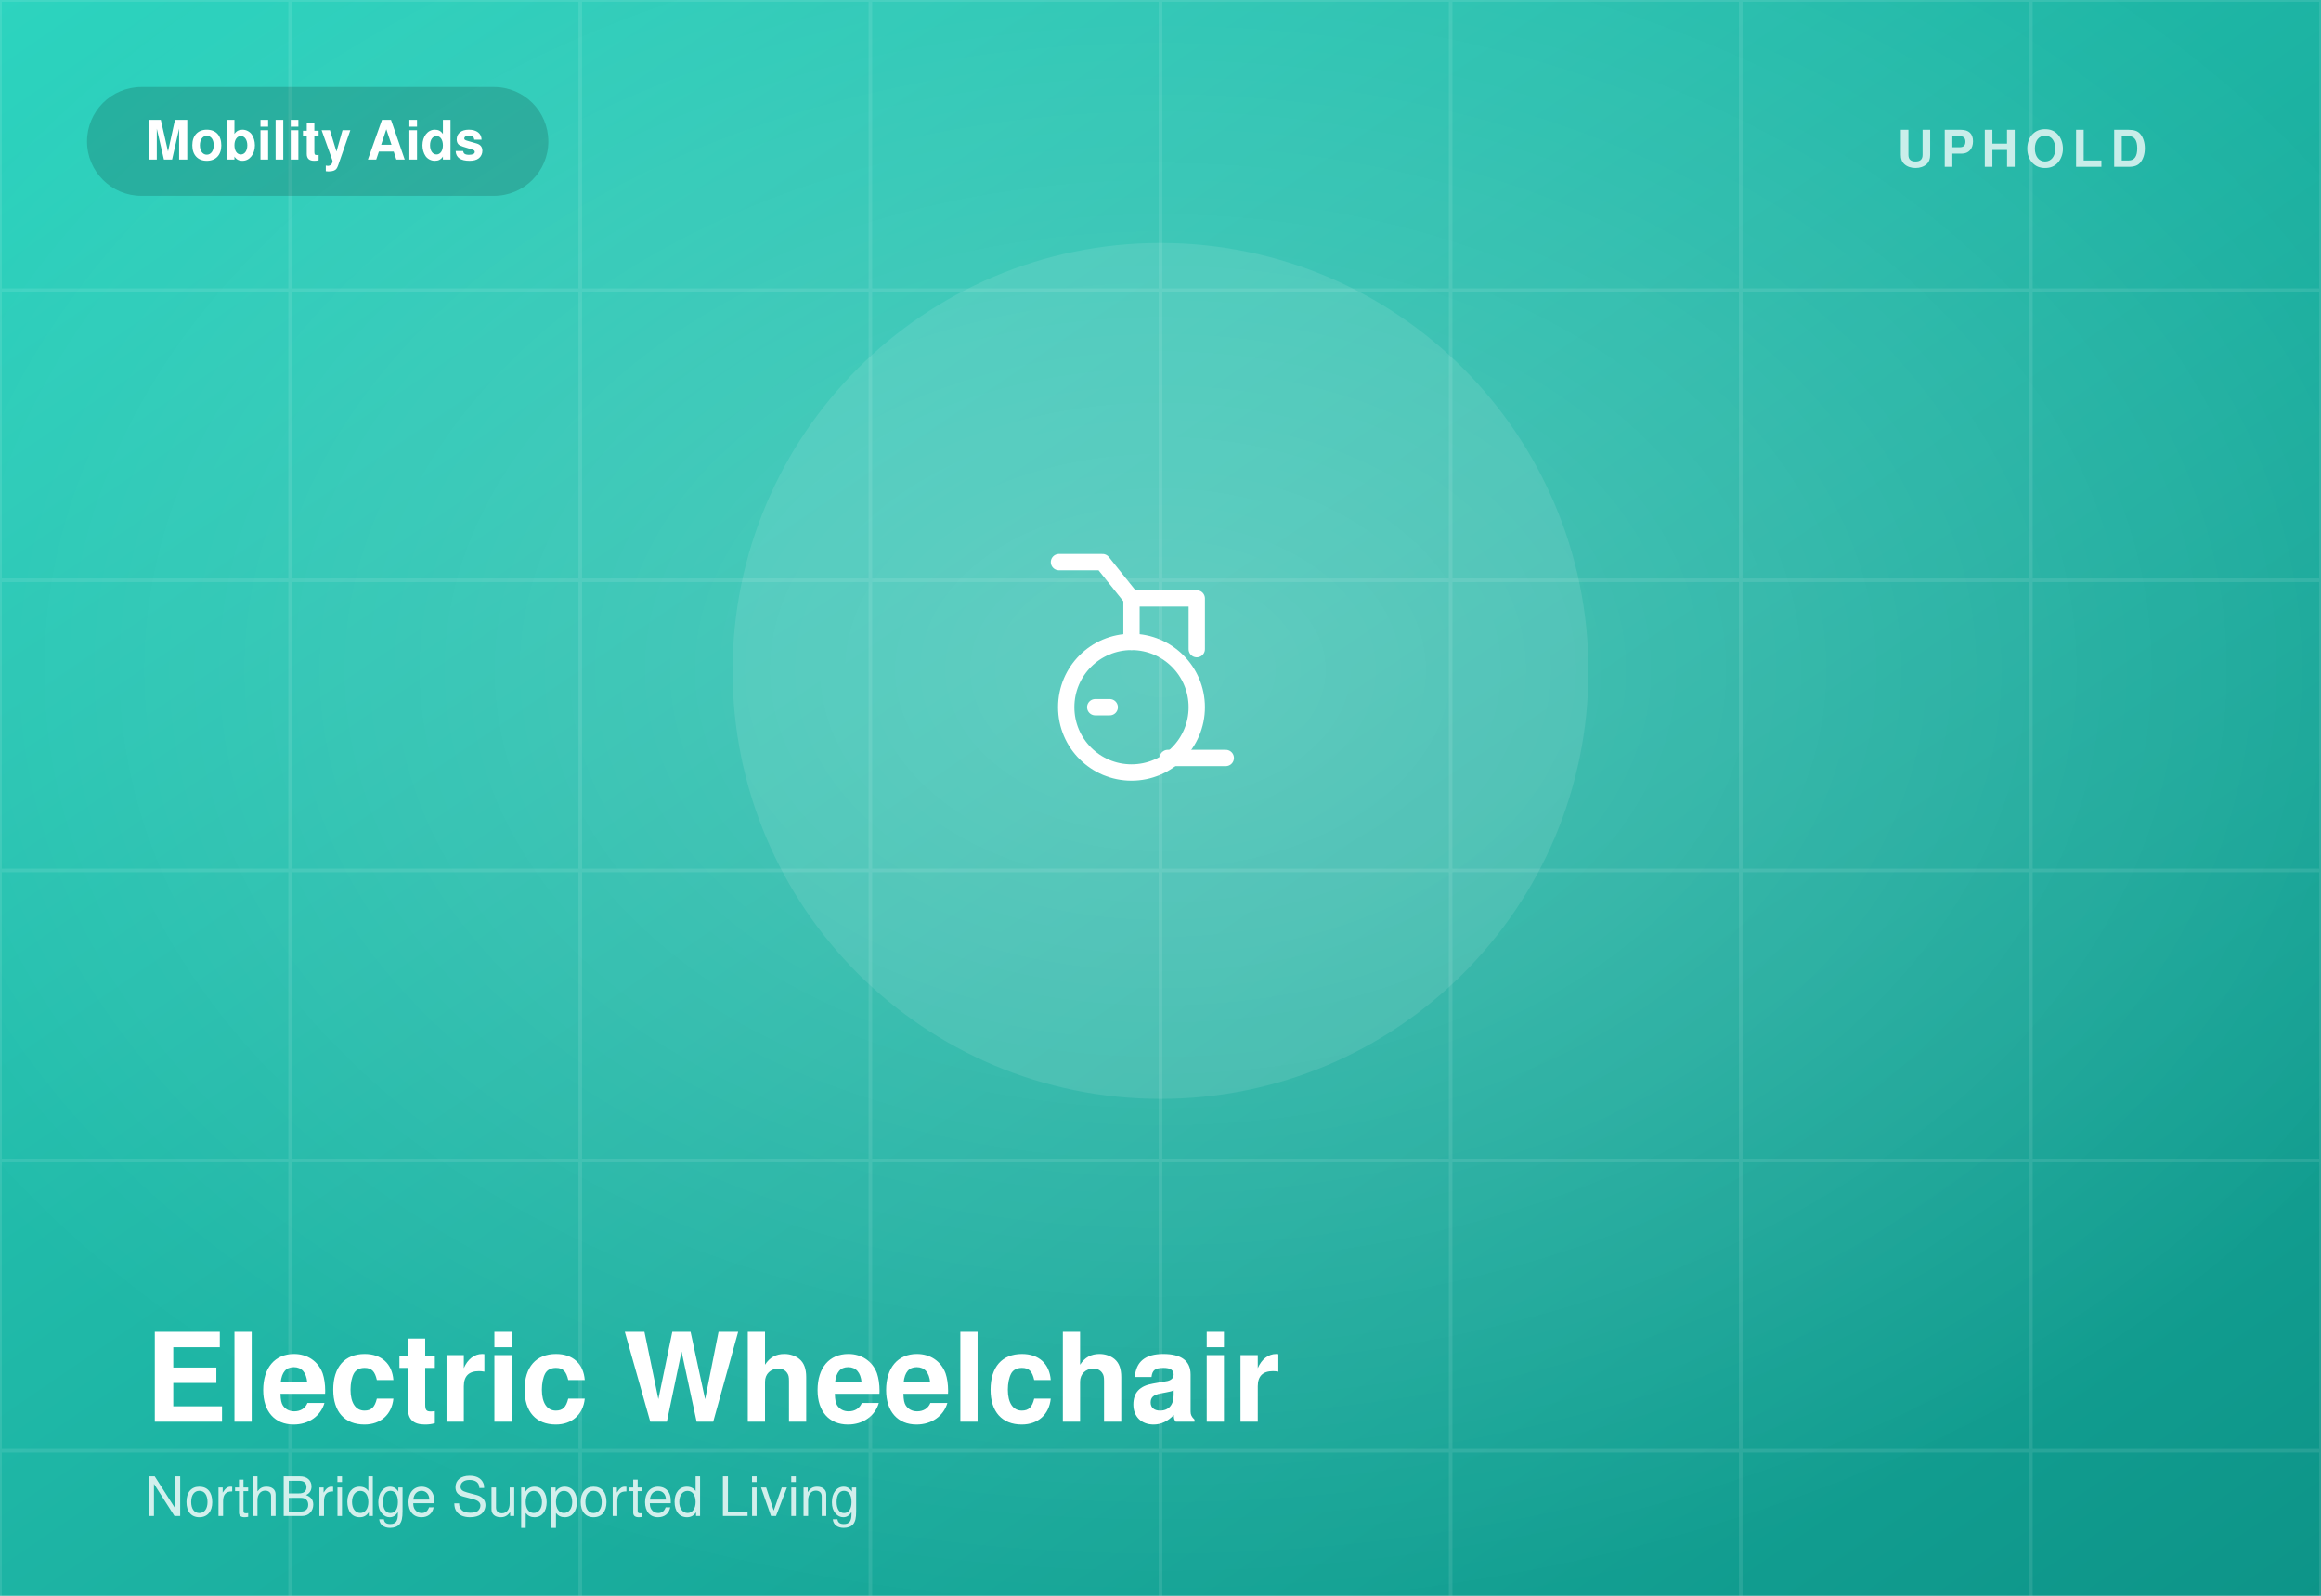
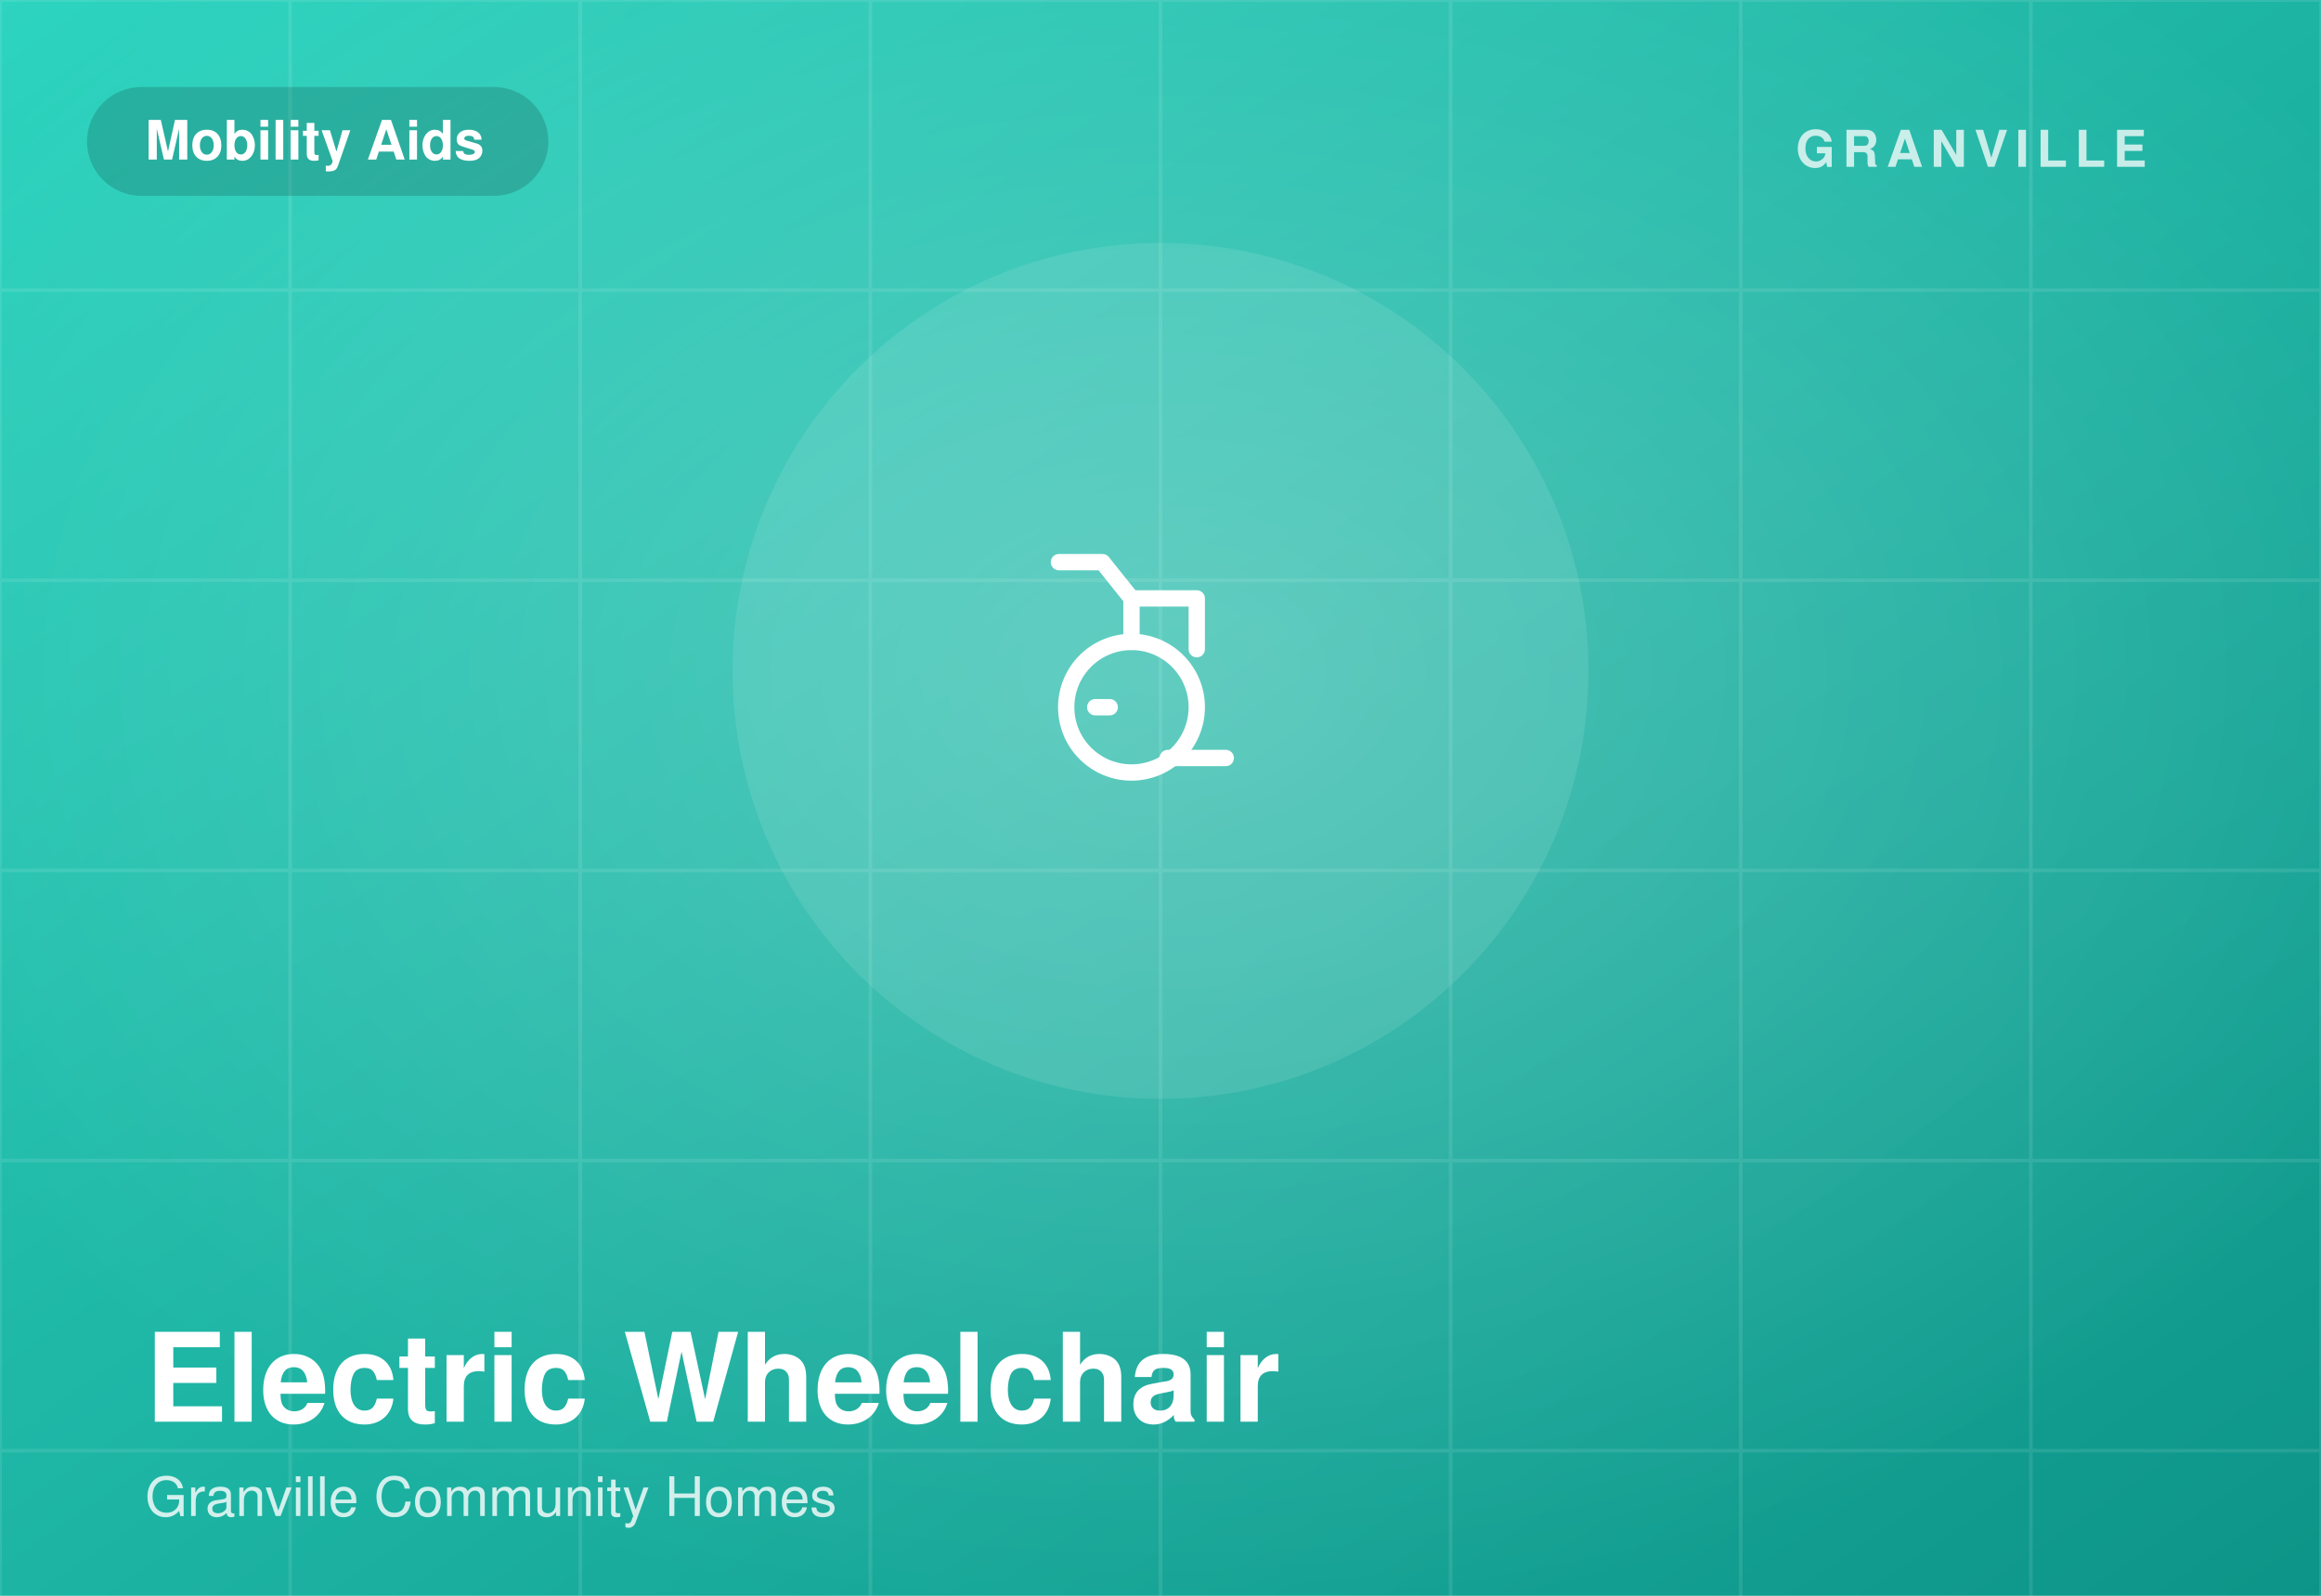
<svg xmlns="http://www.w3.org/2000/svg" viewBox="0 0 640 440" width="640" height="440" role="img" aria-label="Electric Wheelchair">
  <defs>
    <linearGradient id="g" x1="0" y1="0" x2="1" y2="1">
      <stop offset="0" stop-color="#2DD4BF" />
      <stop offset="1" stop-color="#0D9488" />
    </linearGradient>
    <radialGradient id="spot" cx="0.5" cy="0.42" r="0.6">
      <stop offset="0" stop-color="#ffffff" stop-opacity="0.22" />
      <stop offset="1" stop-color="#ffffff" stop-opacity="0" />
    </radialGradient>
  </defs>
  <rect width="640" height="440" fill="url(#g)" />
  <rect width="640" height="440" fill="url(#spot)" />
  <g opacity="0.10" fill="none" stroke="#fff" stroke-width="1">
    <line x1="0" y1="0" x2="0" y2="440" />
    <line x1="80" y1="0" x2="80" y2="440" />
    <line x1="160" y1="0" x2="160" y2="440" />
    <line x1="240" y1="0" x2="240" y2="440" />
    <line x1="320" y1="0" x2="320" y2="440" />
    <line x1="400" y1="0" x2="400" y2="440" />
    <line x1="480" y1="0" x2="480" y2="440" />
    <line x1="560" y1="0" x2="560" y2="440" />
    <line x1="640" y1="0" x2="640" y2="440" />
    <line x1="0" y1="0" x2="640" y2="0" />
    <line x1="0" y1="80" x2="640" y2="80" />
    <line x1="0" y1="160" x2="640" y2="160" />
    <line x1="0" y1="240" x2="640" y2="240" />
    <line x1="0" y1="320" x2="640" y2="320" />
    <line x1="0" y1="400" x2="640" y2="400" />
  </g>
  <circle cx="320" cy="185" r="118" fill="#fff" opacity="0.10" />
  <g transform="translate(260,125) scale(1.0)">
    <g fill="none" stroke="#fff" stroke-width="4.5" stroke-linecap="round" stroke-linejoin="round">
      <circle cx="52" cy="70" r="18" />
      <path d="M52 52V40h18M52 40l-8-10H32M70 40v14M42 70h4M62 84h16" />
    </g>
  </g>
  <rect x="24" y="24" width="127.2" height="30" rx="15" fill="#000" opacity="0.16" />
  <text x="40" y="44" font-family="Segoe UI, Helvetica, Arial, sans-serif" font-size="15" font-weight="600" fill="#fff">Mobility Aids</text>
-   <text x="592" y="46" text-anchor="end" font-family="Segoe UI, Helvetica, Arial, sans-serif" font-size="14" font-weight="700" letter-spacing="2" fill="#fff" opacity="0.75">UPHOLD</text>
+   <text x="592" y="46" text-anchor="end" font-family="Segoe UI, Helvetica, Arial, sans-serif" font-size="14" font-weight="700" letter-spacing="2" fill="#fff" opacity="0.75">GRANVILLE</text>
  <text x="40" y="392" font-family="Segoe UI, Helvetica, Arial, sans-serif" font-size="34" font-weight="700" fill="#fff">Electric Wheelchair</text>
-   <text x="40" y="418" font-family="Segoe UI, Helvetica, Arial, sans-serif" font-size="15" font-weight="500" fill="#fff" opacity="0.8">NorthBridge Supported Living</text>
+   <text x="40" y="418" font-family="Segoe UI, Helvetica, Arial, sans-serif" font-size="15" font-weight="500" fill="#fff" opacity="0.8">Granville Community Homes</text>
</svg>
